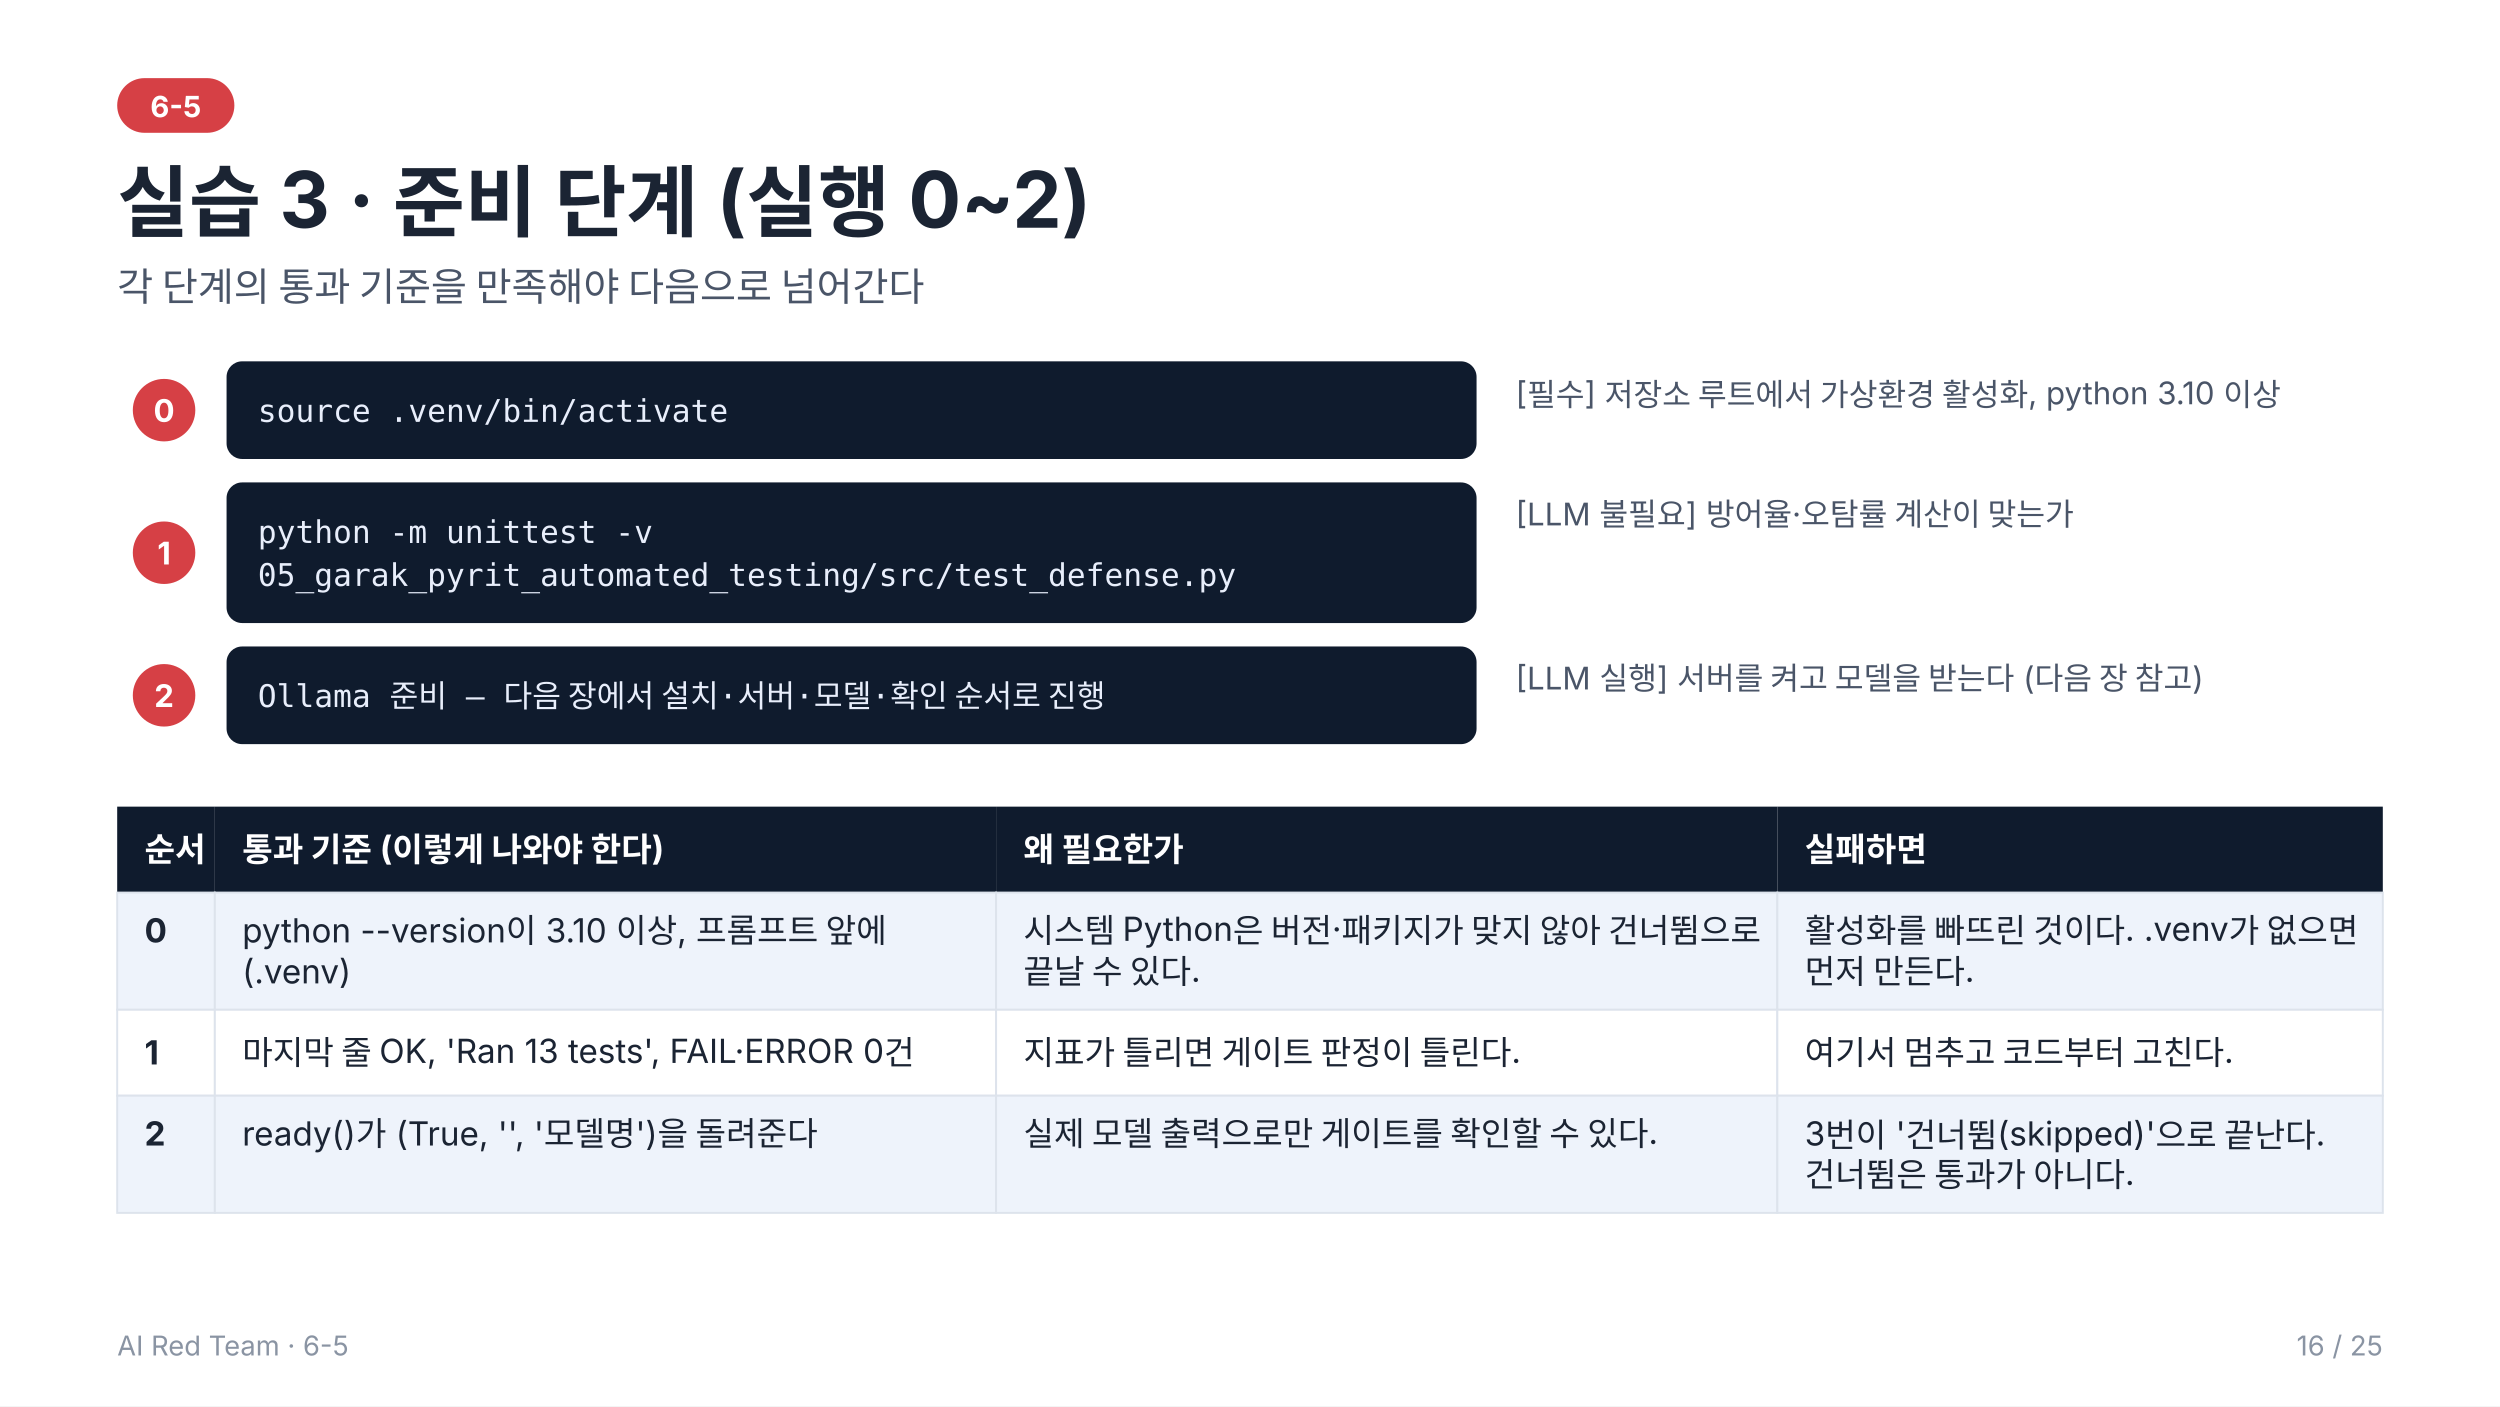
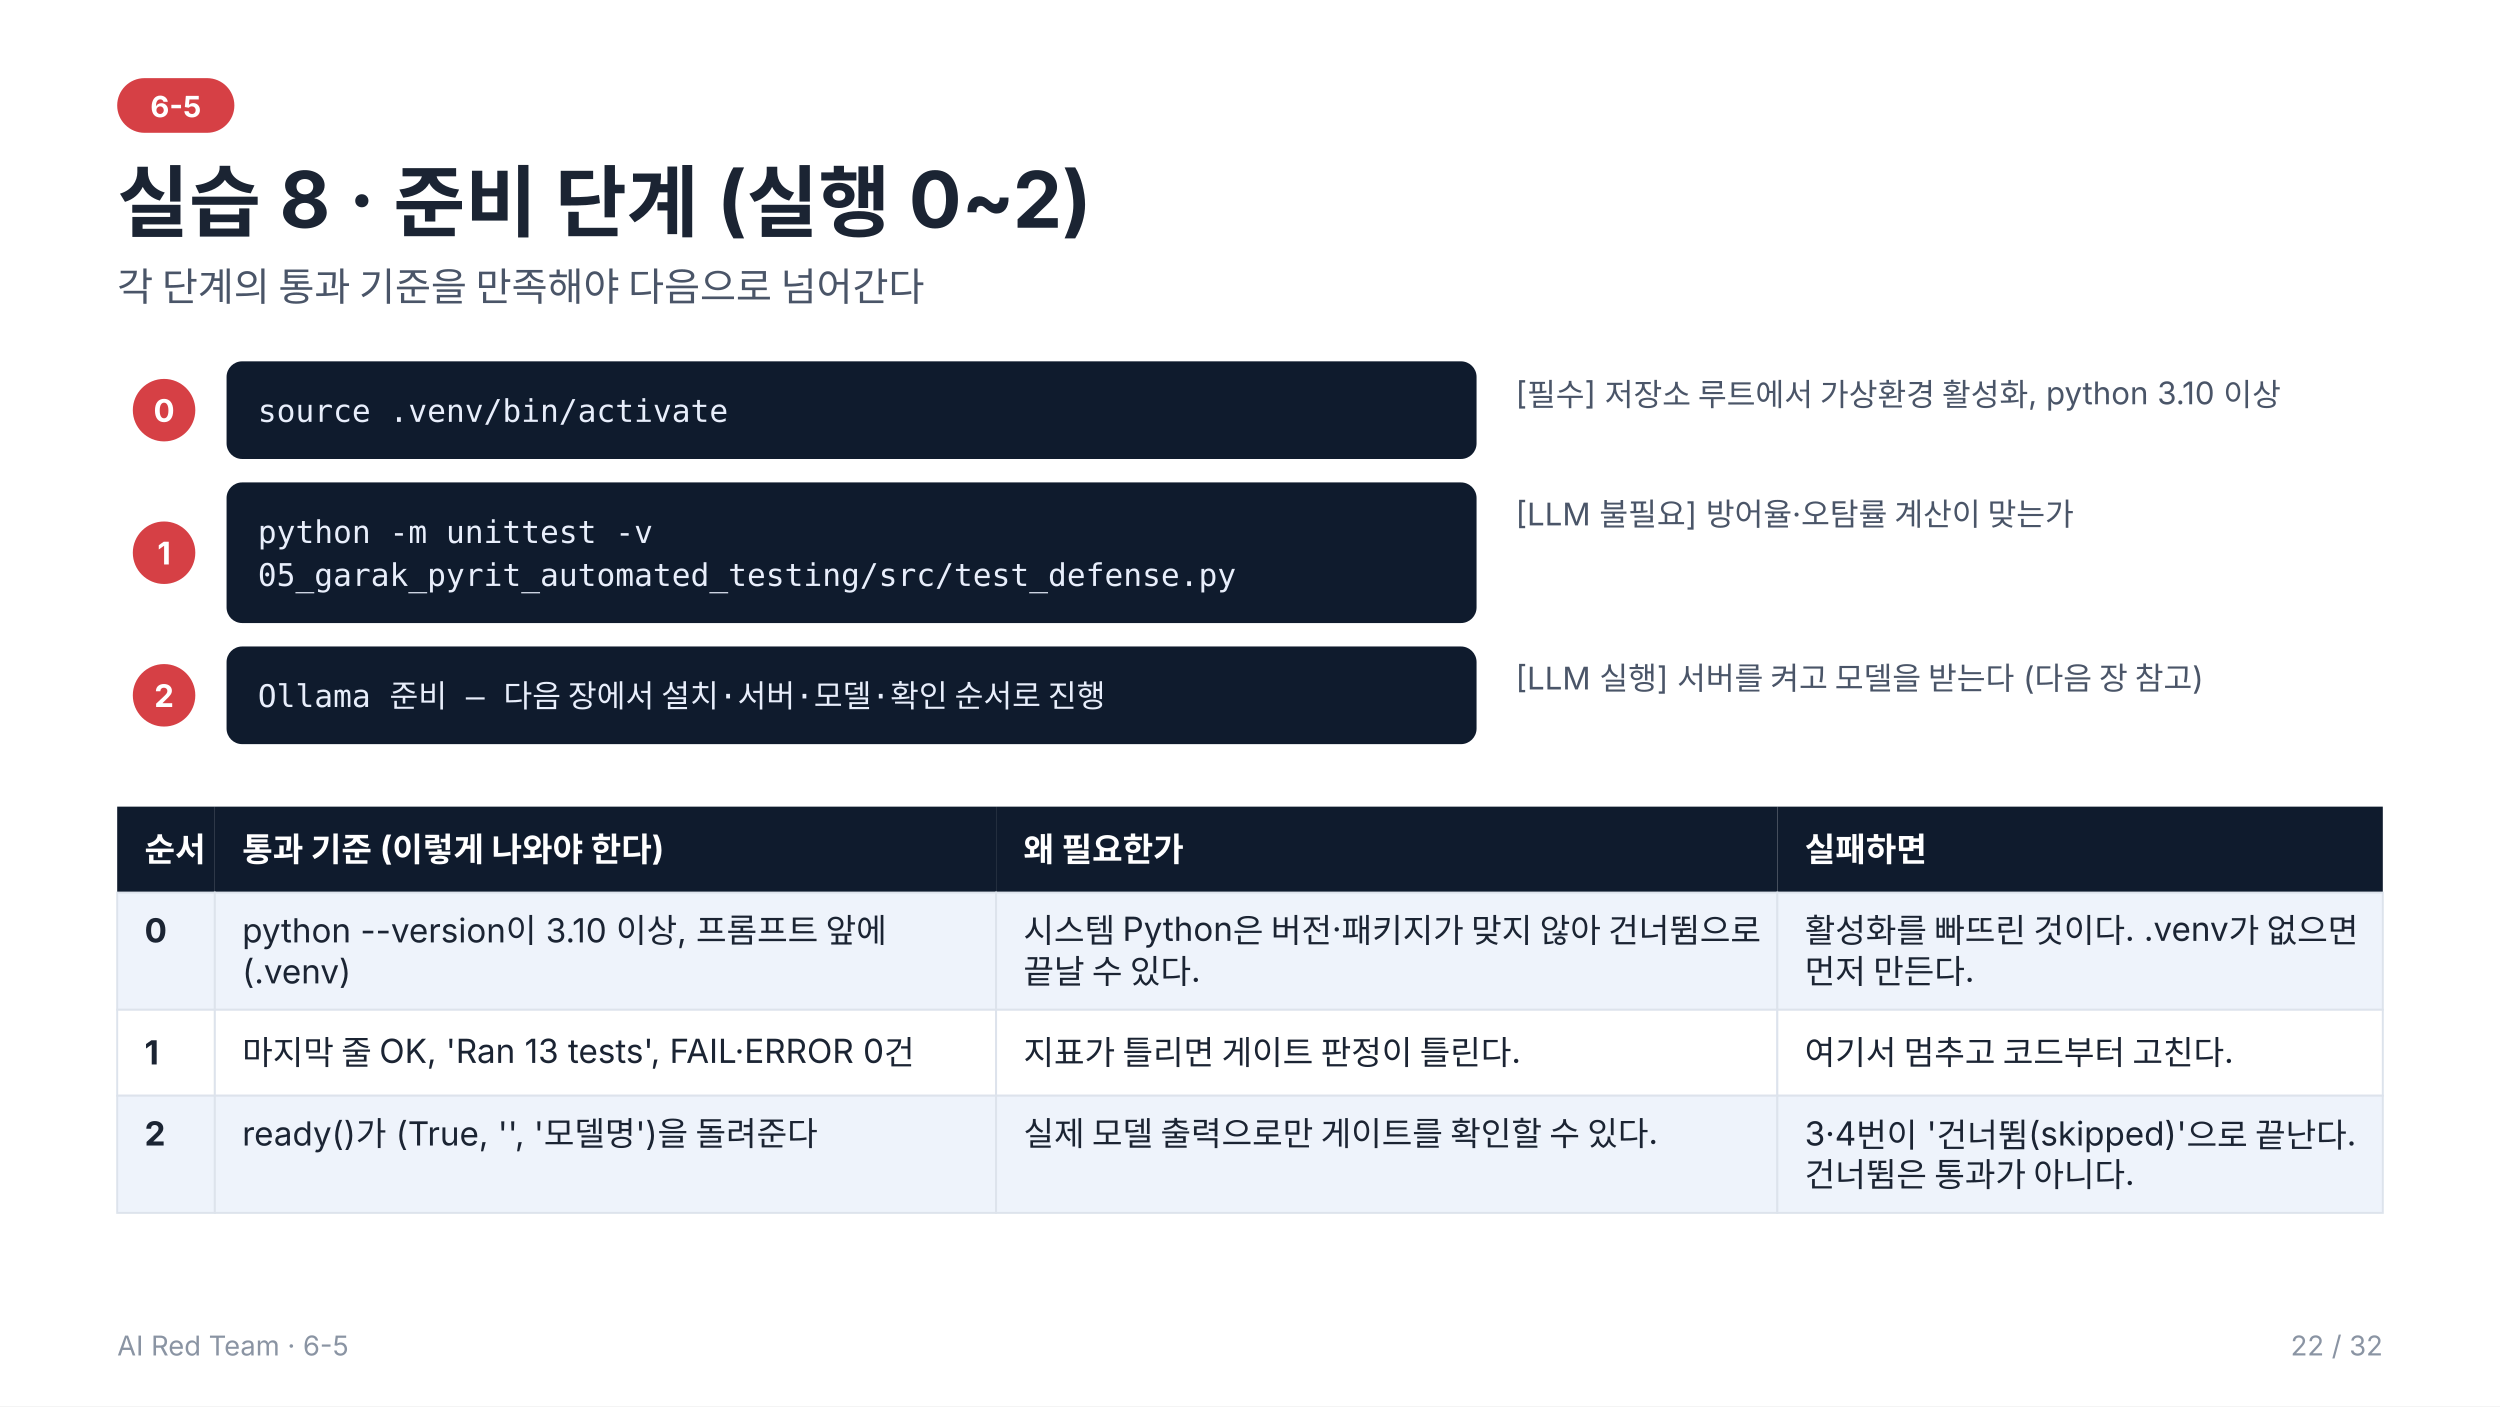
<svg xmlns="http://www.w3.org/2000/svg" viewBox="0 0 1280 720" role="img" aria-labelledby="t d" font-family="-apple-system, 'Apple SD Gothic Neo', 'Noto Sans KR', sans-serif">
  <style>
    .bg { fill: #ffffff; }
    .box { fill: #eef3fb; stroke: #3b6fc4; stroke-width: 1.5; }
    .box.key { fill: #fdf0e3; stroke: #d27a1f; }
    .box.ok { fill: #e9f6ee; stroke: #2f8f5b; }
    .num { fill: #3b6fc4; font-size: 13px; font-weight: 700; }
    .name { fill: #1b2433; font-size: 17px; font-weight: 700; }
    .sub { fill: #4a5568; font-size: 13px; }
    .arrow { stroke: #6b7686; stroke-width: 1.6; fill: none; }
    .head { fill: #6b7686; }
    .loop { stroke: #6b7686; stroke-width: 1.6; fill: none; stroke-dasharray: 5 4; }
    .title { fill: #1b2433; font-size: 18px; font-weight: 700; }
    .note { fill: #4a5568; font-size: 14px; }
    .stitle { fill: #1b2433; font-size: 40px; font-weight: 700; }
    .ssub { fill: #4a5568; font-size: 20px; }
    .chip { fill: #d64045; }
    .chiptxt { fill: #ffffff; font-size: 15px; font-weight: 700; }
    .foot { fill: #8a94a3; font-size: 14px; }
    .c1 { fill: #3b6fc4; fill-opacity: .22; stroke: #3b6fc4; stroke-width: 1.5; }
    .c2 { fill: #d27a1f; fill-opacity: .22; stroke: #d27a1f; stroke-width: 1.5; }
    .c3 { fill: #2f8f5b; fill-opacity: .22; stroke: #2f8f5b; stroke-width: 1.5; }
    @media (prefers-color-scheme: dark) {
      .bg { fill: #14181f; }
      .box { fill: #1c2536; stroke: #7aa5ee; }
      .box.key { fill: #33271a; stroke: #f0a45a; }
      .box.ok { fill: #14291e; stroke: #5fc58b; }
      .num { fill: #7aa5ee; }
      .name, .title, .stitle { fill: #eef1f6; }
      .ssub { fill: #aab3c2; }
      .foot { fill: #8a94a3; }
      .chip { fill: #e5656a; }
      .sub, .note { fill: #aab3c2; }
      .arrow, .loop { stroke: #8f9aab; }
      .head { fill: #8f9aab; }
      .c1 { fill: #7aa5ee; fill-opacity: .25; stroke: #7aa5ee; }
      .c2 { fill: #f0a45a; fill-opacity: .25; stroke: #f0a45a; }
      .c3 { fill: #5fc58b; fill-opacity: .25; stroke: #5fc58b; }
    }

    .body { fill: #1b2433; font-size: 19px; }
    .bsm { fill: #4a5568; font-size: 16px; }
    .cname { fill: #1b2433; font-size: 21px; font-weight: 700; }
    .tag { fill: #3b6fc4; font-size: 14px; font-weight: 700; }
    .red { fill: #d64045; }
    .th { fill: #0f1b2d; }
    .thtxt { fill: #ffffff; font-size: 17px; font-weight: 700; }
    .td1 { fill: #eef3fb; stroke: #dde3ec; stroke-width: 1; }
    .td2 { fill: #ffffff; stroke: #dde3ec; stroke-width: 1; }
    .tdtxt { fill: #1b2433; font-size: 17px; }
    .tdb { fill: #1b2433; font-size: 17px; font-weight: 700; }
    .big { fill: #d64045; font-size: 26px; font-weight: 700; }
    .circ { fill: #d64045; }
    .circt { fill: #ffffff; font-size: 16px; font-weight: 700; }
    .circg { fill: #2f8f5b; }
    @media (prefers-color-scheme: dark) {
      .body, .cname, .tdtxt, .tdb { fill: #eef1f6; }
      .bsm { fill: #aab3c2; }
      .tag { fill: #7aa5ee; }
      .red { fill: #e5656a; }
      .th { fill: #2a3a57; }
      .td1 { fill: #1c2536; stroke: #2a3447; }
      .td2 { fill: #14181f; stroke: #2a3447; }
      .big { fill: #e5656a; }
      .circ { fill: #e5656a; }
      .circg { fill: #5fc58b; }
    }
  
    .mono { fill: #1b2433; font-size: 16px; font-family: ui-monospace, Menlo, Consolas, monospace; font-weight: 600; }
    .cmdbg { fill: #0f1b2d; }
    .cmd { fill: #e8eefb; font-size: 16px; font-family: ui-monospace, Menlo, Consolas, monospace; }
    .warn { fill: #fdf0e3; stroke: #d27a1f; stroke-width: 1.5; }
    .gtxt { fill: #2f8f5b; font-size: 14px; font-weight: 700; }
    .otxt { fill: #d27a1f; font-size: 14px; font-weight: 700; }
    @media (prefers-color-scheme: dark) {
      .mono { fill: #eef1f6; }
      .cmdbg { fill: #0b0f16; }
      .warn { fill: #33271a; stroke: #f0a45a; }
      .gtxt { fill: #5fc58b; }
      .otxt { fill: #f0a45a; }
    }
  </style>
  <rect class="bg" width="1280" height="720" />
  <rect class="chip" x="60" y="40" width="60" height="28" rx="14" />
  <text class="chiptxt" x="90" y="60.0" text-anchor="middle">6-5</text>
-   <text class="stitle" x="60" y="118.0" text-anchor="start">실습 3 · 준비 단계 (실행 0~2)</text>
+   <text class="stitle" x="60" y="118.0" text-anchor="start">실습 8 · 준비 단계 (실행 0~2)</text>
  <text class="ssub" x="60" y="154.0" text-anchor="start">각 단계의 통과 기준을 만족해야 다음으로 넘어간다</text>
  <circle class="circ" cx="84" cy="210" r="16" />
  <text class="circt" x="84" y="216.0" text-anchor="middle">0</text>
  <rect class="cmdbg" x="116" y="185" width="640" height="50" rx="8" />
  <text class="cmd" x="132" y="216.0" text-anchor="start">source .venv/bin/activate</text>
  <text class="bsm" x="776" y="207.0" text-anchor="start">[필수] 저장소 루트에서 가상환경 활성화, python 3.10 이상</text>
  <circle class="circ" cx="84" cy="283" r="16" />
  <text class="circt" x="84" y="289.0" text-anchor="middle">1</text>
  <rect class="cmdbg" x="116" y="247" width="640" height="72" rx="8" />
  <text class="cmd" x="132" y="278.0" text-anchor="start">python -m unittest -v</text>
  <text class="cmd" x="132" y="300.0" text-anchor="start">  05_garak_pyrit_automated_testing/src/test_defense.py</text>
  <text class="bsm" x="776" y="269.0" text-anchor="start">[LLM 불필요] 방어율·오탐률 계산이 맞는가</text>
  <circle class="circ" cx="84" cy="356" r="16" />
  <text class="circt" x="84" y="362.0" text-anchor="middle">2</text>
  <rect class="cmdbg" x="116" y="331" width="640" height="50" rx="8" />
  <text class="cmd" x="132" y="362.0" text-anchor="start">Ollama 준비 — 다음 장에서 설치·서버·모델·확인 순서로 진행</text>
  <text class="bsm" x="776" y="353.0" text-anchor="start">[LLM 실행] 서버를 켜고 모델을 받는다 (다음 장 참고)</text>
  <rect class="th" x="60" y="413" width="50" height="44" />
  <rect class="th" x="110" y="413" width="400" height="44" />
  <rect class="th" x="510" y="413" width="400" height="44" />
  <rect class="th" x="910" y="413" width="310" height="44" />
  <text class="thtxt" x="74" y="441.0" text-anchor="start">순서</text>
  <text class="thtxt" x="124" y="441.0" text-anchor="start">통과 기준 (이렇게 나와야 한다)</text>
  <text class="thtxt" x="524" y="441.0" text-anchor="start">왜 필요한가</text>
  <text class="thtxt" x="924" y="441.0" text-anchor="start">실패하면</text>
  <rect class="td1" x="60" y="457" width="50" height="60.0" />
  <text class="tdb" x="74" y="482.5" text-anchor="start">0</text>
  <rect class="td1" x="110" y="457" width="400" height="60.0" />
  <text class="tdtxt" x="124" y="482.5" text-anchor="start">python --version이 3.10 이상, 프롬프트 앞에</text>
  <text class="tdtxt" x="124" y="503.5" text-anchor="start">(.venv)</text>
  <rect class="td1" x="510" y="457" width="400" height="60.0" />
  <text class="tdtxt" x="524" y="482.5" text-anchor="start">시스템 Python은 버전·패키지가 맞지 않아 건너뜀으로</text>
  <text class="tdtxt" x="524" y="503.5" text-anchor="start">끝날 수 있다.</text>
  <rect class="td1" x="910" y="457" width="310" height="60.0" />
  <text class="tdtxt" x="924" y="482.5" text-anchor="start">활성화를 빠뜨린 것이다. .venv가 없으면</text>
  <text class="tdtxt" x="924" y="503.5" text-anchor="start">먼저 만든다.</text>
  <rect class="td2" x="60" y="517.0" width="50" height="44" />
  <text class="tdb" x="74" y="545.0" text-anchor="start">1</text>
  <rect class="td2" x="110" y="517.0" width="400" height="44" />
  <text class="tdtxt" x="124" y="545.0" text-anchor="start">마지막 줄 OK, 'Ran 13 tests', FAIL·ERROR 0건</text>
  <rect class="td2" x="510" y="517.0" width="400" height="44" />
  <text class="tdtxt" x="524" y="545.0" text-anchor="start">지표가 틀리면 게이트 판정이 틀린다.</text>
  <rect class="td2" x="910" y="517.0" width="310" height="44" />
  <text class="tdtxt" x="924" y="545.0" text-anchor="start">여기서 멈추고 코드부터 고친다.</text>
  <rect class="td1" x="60" y="561.0" width="50" height="60.0" />
  <text class="tdb" x="74" y="586.5" text-anchor="start">2</text>
  <rect class="td1" x="110" y="561.0" width="400" height="60.0" />
  <text class="tdtxt" x="124" y="586.5" text-anchor="start">ready()가 (True, '', '모델명')을 돌려준다</text>
  <rect class="td1" x="510" y="561.0" width="400" height="60.0" />
  <text class="tdtxt" x="524" y="586.5" text-anchor="start">실제 모델 출력으로만 게이트를 확인할 수 있다.</text>
  <rect class="td1" x="910" y="561.0" width="310" height="60.0" />
-   <text class="tdtxt" x="924" y="586.5" text-anchor="start">3번이 '건너뜀(skipped)'으로 끝난다.</text>
+   <text class="tdtxt" x="924" y="586.5" text-anchor="start">3·4번이 '건너뜀(skipped)'으로 끝난다.</text>
  <text class="tdtxt" x="924" y="607.5" text-anchor="start">건너뜀은 통과가 아니다.</text>
  <text class="foot" x="60" y="694.0" text-anchor="start">AI Red Team · 6-5</text>
-   <text class="foot" x="1220" y="694.0" text-anchor="end">16 / 25</text>
+   <text class="foot" x="1220" y="694.0" text-anchor="end">22 / 32</text>
</svg>
